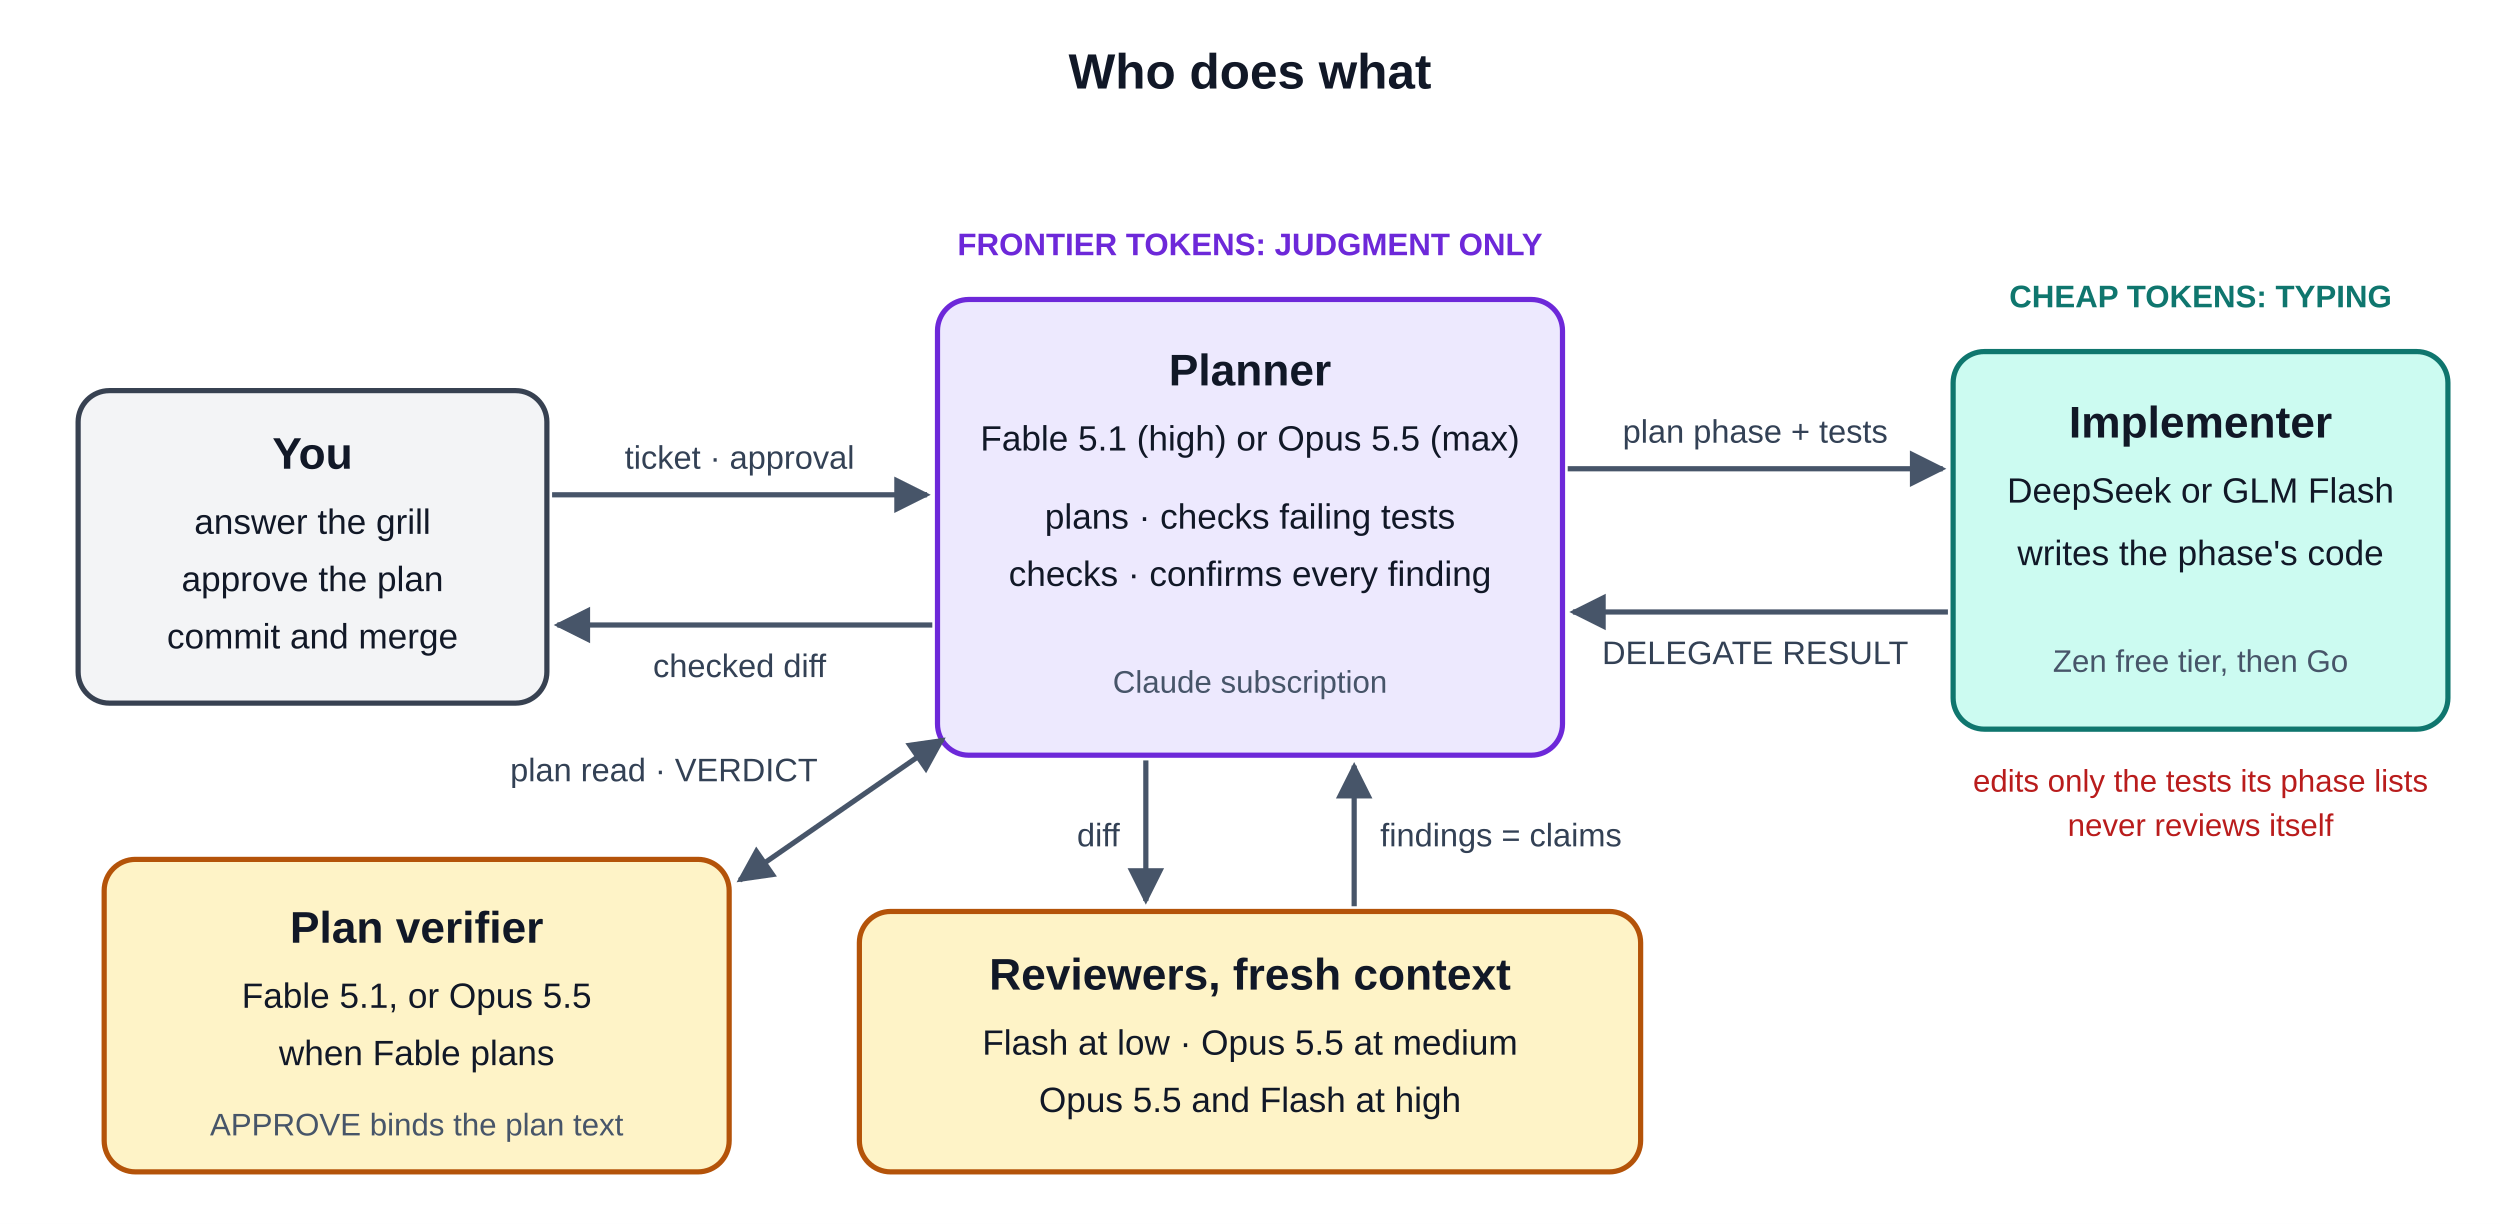
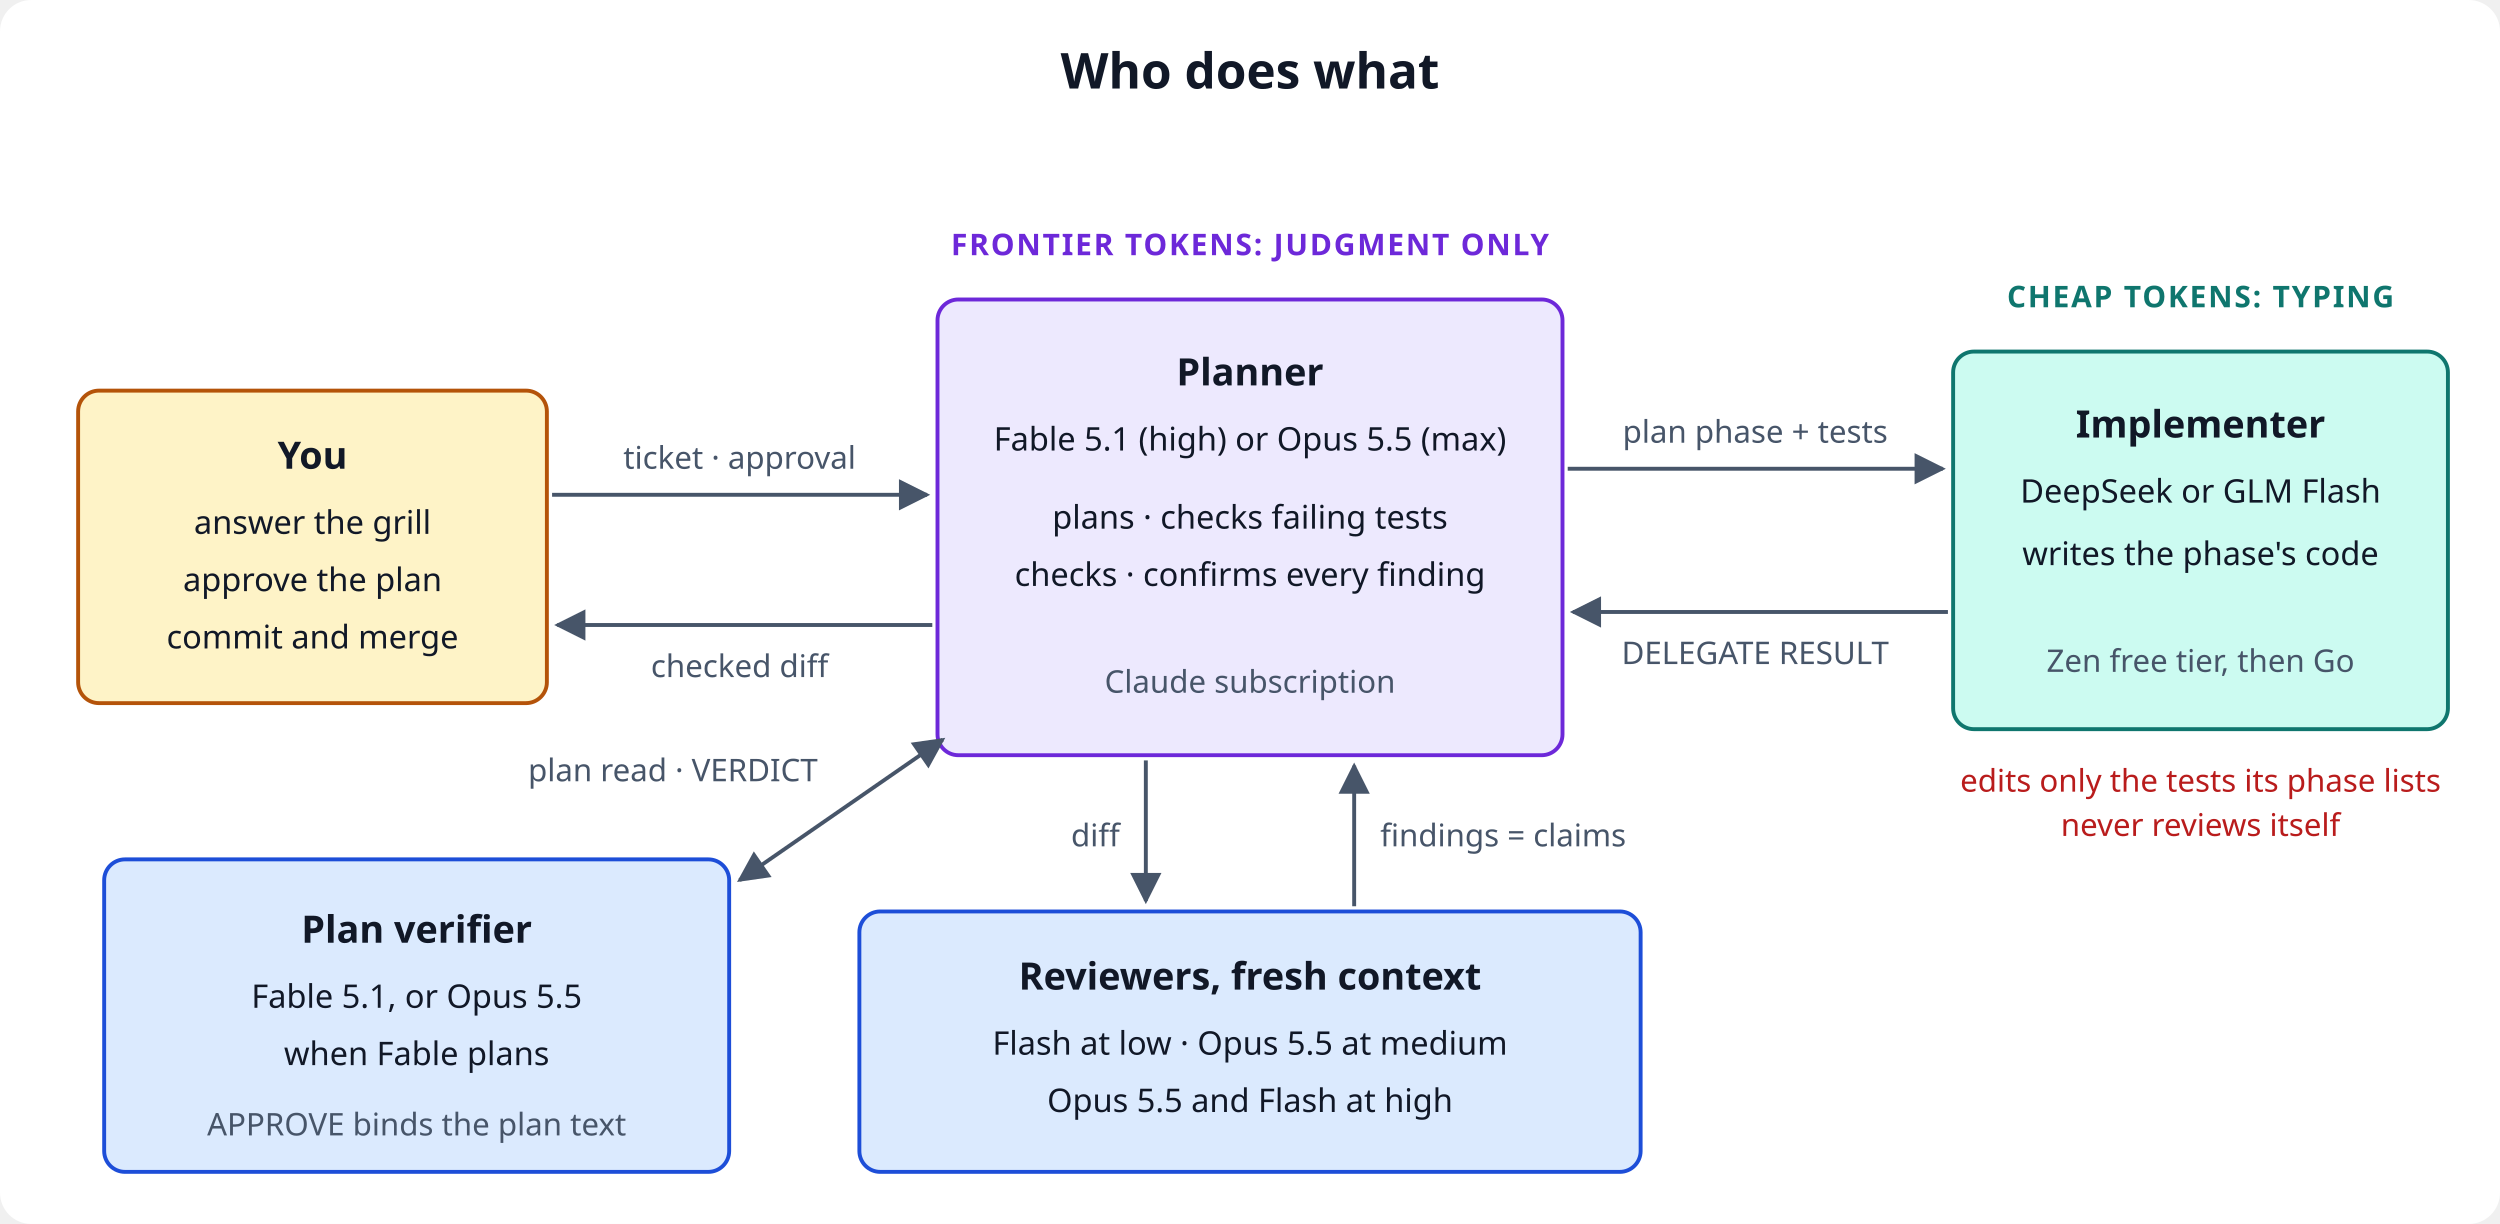
<svg xmlns="http://www.w3.org/2000/svg" viewBox="0 0 960 470" width="960" height="470">
  <defs>
-     <marker id="a" viewBox="0 0 10 10" refX="9" refY="5" markerWidth="7" markerHeight="7" orient="auto-start-reverse">
+     <marker id="ah" viewBox="0 0 10 10" refX="9" refY="5" markerWidth="8" markerHeight="8" orient="auto-start-reverse">
      <path d="M0,0 L10,5 L0,10 z" fill="#475569" />
    </marker>
-     <style>text{font-family:-apple-system,"Helvetica Neue",Arial,sans-serif;fill:#111827}.t{font-size:17px;font-weight:700}.s{font-size:13.5px}.m{font-size:12px;fill:#475569}.l{font-size:12.5px;fill:#334155}</style>
+     <style>text{font-family:-apple-system,BlinkMacSystemFont,"Segoe UI","Noto Sans",Helvetica,Arial,sans-serif;fill:#111827}.title{font-size:19px;font-weight:700}.t{font-size:14.5px;font-weight:700}.s{font-size:12.5px}.m{font-size:12px;fill:#475569}.q{font-size:11.5px}.h{font-size:11.5px;font-weight:700;fill:#475569;letter-spacing:.06em}.b{font-weight:600}.c{font-family:ui-monospace,SFMono-Regular,"SF Mono",Menlo,Consolas,"Liberation Mono",monospace}</style>
  </defs>
-   <rect width="960" height="470" fill="#ffffff" />
-   <text x="480" y="34" text-anchor="middle" class="t" style="font-size:19px">Who does what</text>
-   <text x="480" y="98" text-anchor="middle" class="m" style="fill:#6d28d9;font-weight:600">FRONTIER TOKENS: JUDGMENT ONLY</text>
-   <text x="845" y="118" text-anchor="middle" class="m" style="fill:#0f766e;font-weight:600">CHEAP TOKENS: TYPING</text>
-   <rect x="30" y="150" width="180" height="120" rx="12" fill="#f3f4f6" stroke="#374151" stroke-width="2" />
+   <rect width="960" height="470" rx="12" fill="#FFFFFF" />
+   <text x="480" y="34" text-anchor="middle" class="title">Who does what</text>
+   <text x="480" y="98" text-anchor="middle" class="h" style="fill:#6D28D9">FRONTIER TOKENS: JUDGMENT ONLY</text>
+   <text x="845" y="118" text-anchor="middle" class="h" style="fill:#0F766E">CHEAP TOKENS: TYPING</text>
+   <rect x="30" y="150" width="180" height="120" rx="8" fill="#FEF3C7" stroke="#B45309" stroke-width="1.5" />
  <text x="120" y="180" text-anchor="middle" class="t">You</text>
  <text x="120" y="205" text-anchor="middle" class="s">answer the grill</text>
  <text x="120" y="227" text-anchor="middle" class="s">approve the plan</text>
  <text x="120" y="249" text-anchor="middle" class="s">commit and merge</text>
-   <rect x="360" y="115" width="240" height="175" rx="12" fill="#ede9fe" stroke="#6d28d9" stroke-width="2" />
+   <rect x="360" y="115" width="240" height="175" rx="8" fill="#EDE9FE" stroke="#6D28D9" stroke-width="1.5" />
  <text x="480" y="148" text-anchor="middle" class="t">Planner</text>
  <text x="480" y="173" text-anchor="middle" class="s">Fable 5.1 (high) or Opus 5.5 (max)</text>
  <text x="480" y="203" text-anchor="middle" class="s">plans · checks failing tests</text>
  <text x="480" y="225" text-anchor="middle" class="s">checks · confirms every finding</text>
  <text x="480" y="266" text-anchor="middle" class="m">Claude subscription</text>
-   <rect x="750" y="135" width="190" height="145" rx="12" fill="#ccfbf1" stroke="#0f766e" stroke-width="2" />
+   <rect x="750" y="135" width="190" height="145" rx="8" fill="#CCFBF1" stroke="#0F766E" stroke-width="1.5" />
  <text x="845" y="168" text-anchor="middle" class="t">Implementer</text>
  <text x="845" y="193" text-anchor="middle" class="s">DeepSeek or GLM Flash</text>
  <text x="845" y="217" text-anchor="middle" class="s">writes the phase's code</text>
  <text x="845" y="258" text-anchor="middle" class="m">Zen free tier, then Go</text>
-   <text x="845" y="304" text-anchor="middle" class="m" style="fill:#b91c1c">edits only the tests its phase lists</text>
-   <text x="845" y="321" text-anchor="middle" class="m" style="fill:#b91c1c">never reviews itself</text>
-   <rect x="330" y="350" width="300" height="100" rx="12" fill="#fef3c7" stroke="#b45309" stroke-width="2" />
+   <text x="845" y="304" text-anchor="middle" class="m" style="fill:#B91C1C">edits only the tests its phase lists</text>
+   <text x="845" y="321" text-anchor="middle" class="m" style="fill:#B91C1C">never reviews itself</text>
+   <rect x="330" y="350" width="300" height="100" rx="8" fill="#DBEAFE" stroke="#1D4ED8" stroke-width="1.5" />
  <text x="480" y="380" text-anchor="middle" class="t">Reviewers, fresh context</text>
  <text x="480" y="405" text-anchor="middle" class="s">Flash at low · Opus 5.5 at medium</text>
  <text x="480" y="427" text-anchor="middle" class="s">Opus 5.5 and Flash at high</text>
-   <rect x="40" y="330" width="240" height="120" rx="12" fill="#fef3c7" stroke="#b45309" stroke-width="2" />
+   <rect x="40" y="330" width="240" height="120" rx="8" fill="#DBEAFE" stroke="#1D4ED8" stroke-width="1.5" />
  <text x="160" y="362" text-anchor="middle" class="t">Plan verifier</text>
  <text x="160" y="387" text-anchor="middle" class="s">Fable 5.1, or Opus 5.5</text>
  <text x="160" y="409" text-anchor="middle" class="s">when Fable plans</text>
  <text x="160" y="436" text-anchor="middle" class="m">APPROVE binds the plan text</text>
-   <line x1="362" y1="284" x2="284" y2="338" stroke="#475569" stroke-width="2" marker-start="url(#a)" marker-end="url(#a)" />
-   <text x="314" y="300" text-anchor="end" class="l">plan read · VERDICT</text>
-   <line x1="212" y1="190" x2="356" y2="190" stroke="#475569" stroke-width="2" marker-end="url(#a)" />
-   <text x="284" y="180" text-anchor="middle" class="l">ticket · approval</text>
-   <line x1="358" y1="240" x2="214" y2="240" stroke="#475569" stroke-width="2" marker-end="url(#a)" />
-   <text x="284" y="260" text-anchor="middle" class="l">checked diff</text>
-   <line x1="602" y1="180" x2="746" y2="180" stroke="#475569" stroke-width="2" marker-end="url(#a)" />
-   <text x="674" y="170" text-anchor="middle" class="l">plan phase + tests</text>
-   <line x1="748" y1="235" x2="604" y2="235" stroke="#475569" stroke-width="2" marker-end="url(#a)" />
-   <text x="674" y="255" text-anchor="middle" class="l">DELEGATE RESULT</text>
-   <line x1="440" y1="292" x2="440" y2="346" stroke="#475569" stroke-width="2" marker-end="url(#a)" />
-   <text x="430" y="325" text-anchor="end" class="l">diff</text>
-   <line x1="520" y1="348" x2="520" y2="294" stroke="#475569" stroke-width="2" marker-end="url(#a)" />
-   <text x="530" y="325" class="l">findings = claims</text>
+   <line x1="362" y1="284" x2="284" y2="338" stroke="#475569" stroke-width="1.5" marker-start="url(#ah)" marker-end="url(#ah)" />
+   <text x="314" y="300" text-anchor="end" class="m">plan read · VERDICT</text>
+   <line x1="212" y1="190" x2="356" y2="190" stroke="#475569" stroke-width="1.5" marker-end="url(#ah)" />
+   <text x="284" y="180" text-anchor="middle" class="m">ticket · approval</text>
+   <line x1="358" y1="240" x2="214" y2="240" stroke="#475569" stroke-width="1.5" marker-end="url(#ah)" />
+   <text x="284" y="260" text-anchor="middle" class="m">checked diff</text>
+   <line x1="602" y1="180" x2="746" y2="180" stroke="#475569" stroke-width="1.5" marker-end="url(#ah)" />
+   <text x="674" y="170" text-anchor="middle" class="m">plan phase + tests</text>
+   <line x1="748" y1="235" x2="604" y2="235" stroke="#475569" stroke-width="1.5" marker-end="url(#ah)" />
+   <text x="674" y="255" text-anchor="middle" class="m">DELEGATE RESULT</text>
+   <line x1="440" y1="292" x2="440" y2="346" stroke="#475569" stroke-width="1.5" marker-end="url(#ah)" />
+   <text x="430" y="325" text-anchor="end" class="m">diff</text>
+   <line x1="520" y1="348" x2="520" y2="294" stroke="#475569" stroke-width="1.5" marker-end="url(#ah)" />
+   <text x="530" y="325" class="m">findings = claims</text>
</svg>
